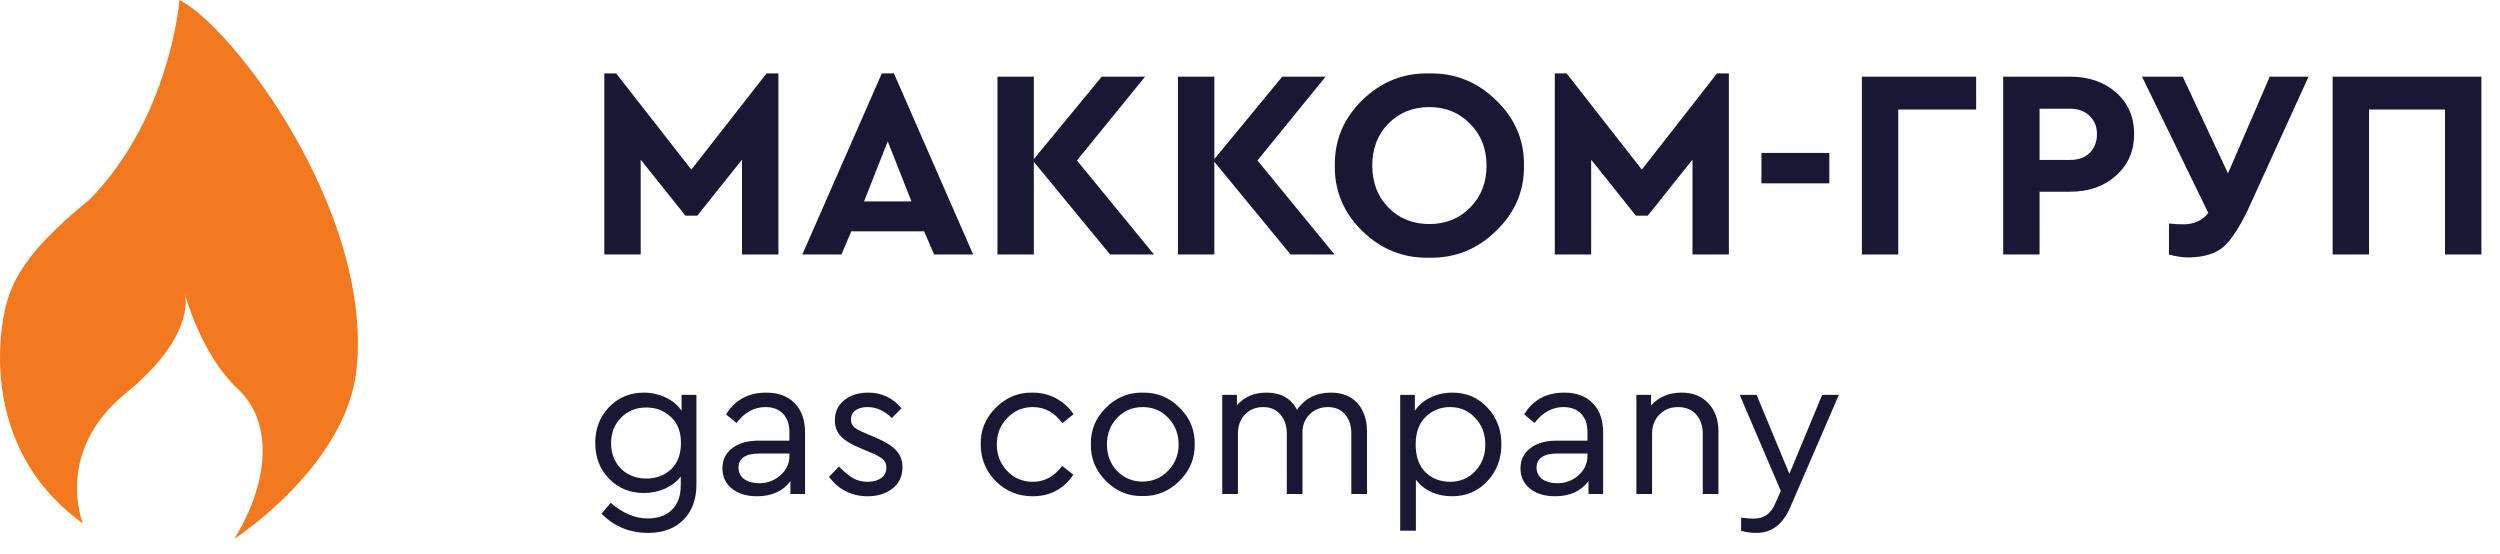
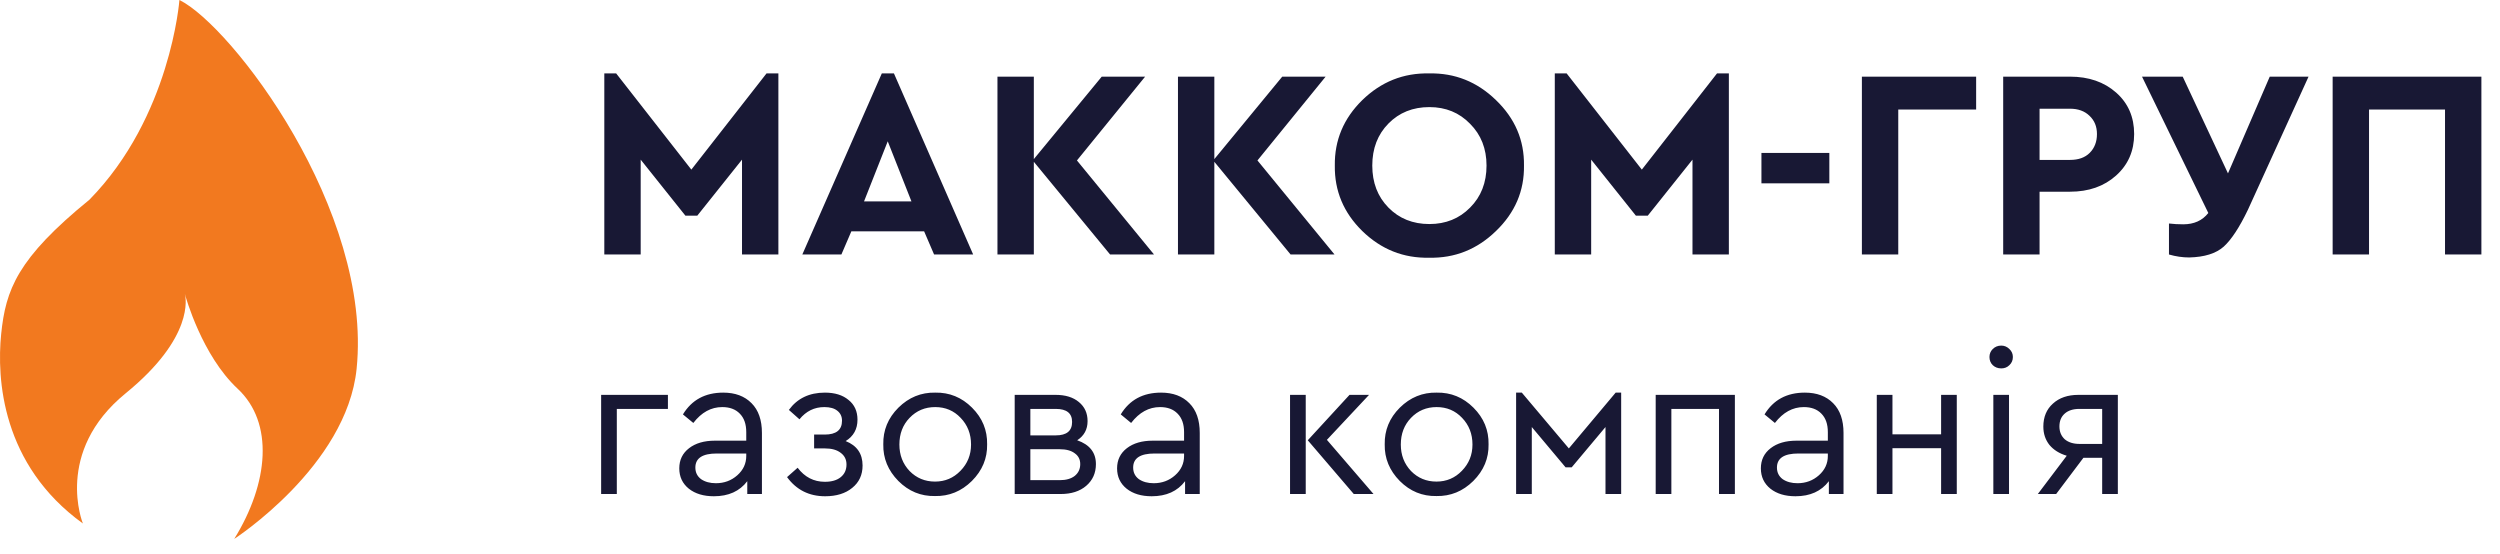
<svg xmlns="http://www.w3.org/2000/svg" width="167" height="37" viewBox="0 0 167 37" fill="none">
-   <path d="M51.204 4.904H51.996V17H49.566V10.664L46.578 14.408H45.786L42.798 10.664V17H40.368V4.904H41.16L46.182 11.33L51.204 4.904ZM62.397 17L61.731 15.452H56.871L56.205 17H53.595L58.905 4.904H59.715L65.007 17H62.397ZM60.885 13.454L59.301 9.44L57.717 13.454H60.885ZM77.088 17H74.154L69.06 10.808V17H66.63V5.12H69.06V10.628L73.596 5.12H76.494L71.94 10.718L77.088 17ZM89.146 17H86.212L81.118 10.808V17H78.688V5.12H81.118V10.628L85.654 5.12H88.552L83.998 10.718L89.146 17ZM89.166 11.06C89.142 9.368 89.754 7.91 91.002 6.686C92.262 5.462 93.75 4.868 95.466 4.904C97.182 4.868 98.67 5.462 99.93 6.686C101.202 7.91 101.826 9.368 101.802 11.06C101.826 12.752 101.202 14.21 99.93 15.434C98.67 16.658 97.182 17.252 95.466 17.216C93.75 17.252 92.262 16.658 91.002 15.434C89.754 14.21 89.142 12.752 89.166 11.06ZM99.3 11.06C99.3 9.932 98.934 9.002 98.202 8.27C97.482 7.526 96.576 7.154 95.484 7.154C94.38 7.154 93.468 7.52 92.748 8.252C92.028 8.984 91.668 9.92 91.668 11.06C91.668 12.2 92.028 13.136 92.748 13.868C93.468 14.6 94.38 14.966 95.484 14.966C96.576 14.966 97.482 14.6 98.202 13.868C98.934 13.136 99.3 12.2 99.3 11.06ZM114.696 4.904H115.488V17H113.058V10.664L110.07 14.408H109.278L106.29 10.664V17H103.86V4.904H104.652L109.674 11.33L114.696 4.904ZM117.664 12.248V10.214H122.2V12.248H117.664ZM124.374 17V5.12H132.006V7.316H126.804V17H124.374ZM133.813 17V5.12H138.277C139.525 5.12 140.551 5.474 141.355 6.182C142.159 6.89 142.561 7.814 142.561 8.954C142.561 10.082 142.159 11.006 141.355 11.726C140.551 12.446 139.525 12.806 138.277 12.806H136.243V17H133.813ZM136.243 10.682H138.277C138.841 10.682 139.279 10.526 139.591 10.214C139.915 9.89 140.077 9.47 140.077 8.954C140.077 8.45 139.909 8.042 139.573 7.73C139.249 7.418 138.817 7.262 138.277 7.262H136.243V10.682ZM151.619 5.12H154.211L150.161 14.012C149.597 15.188 149.057 16.01 148.541 16.478C148.025 16.934 147.257 17.174 146.237 17.198C145.793 17.198 145.343 17.132 144.887 17V14.93C145.187 14.966 145.505 14.984 145.841 14.984C146.561 14.984 147.119 14.732 147.515 14.228L143.087 5.12H145.805L148.829 11.582L151.619 5.12ZM155.821 17V5.12H165.757V17H163.327V7.316H158.251V17H155.821ZM45.528 26.377H46.521V32.361C46.521 33.358 46.231 34.147 45.65 34.727C45.07 35.307 44.286 35.598 43.298 35.598C42.074 35.598 41.035 35.172 40.183 34.319L40.795 33.585C41.593 34.283 42.418 34.632 43.27 34.632C43.959 34.632 44.499 34.437 44.889 34.047C45.279 33.666 45.474 33.122 45.474 32.415V31.83C45.211 32.175 44.857 32.447 44.413 32.646C43.978 32.837 43.511 32.932 43.012 32.932C42.078 32.932 41.303 32.615 40.686 31.98C40.07 31.345 39.762 30.547 39.762 29.586C39.762 28.634 40.07 27.837 40.686 27.193C41.312 26.549 42.087 26.227 43.012 26.227C43.538 26.227 44.023 26.336 44.467 26.554C44.92 26.762 45.274 27.057 45.528 27.438V26.377ZM45.487 29.586C45.487 28.834 45.261 28.254 44.807 27.846C44.363 27.428 43.819 27.22 43.175 27.22C42.495 27.22 41.933 27.447 41.489 27.9C41.044 28.344 40.822 28.911 40.822 29.6C40.822 30.298 41.044 30.869 41.489 31.314C41.933 31.749 42.495 31.966 43.175 31.966C43.828 31.966 44.377 31.762 44.821 31.354C45.265 30.937 45.487 30.348 45.487 29.586ZM53.779 28.92V33H52.8V32.143C52.292 32.814 51.549 33.15 50.57 33.15C49.881 33.15 49.323 32.982 48.897 32.646C48.471 32.302 48.258 31.849 48.258 31.286C48.258 30.724 48.475 30.276 48.911 29.94C49.346 29.605 49.922 29.437 50.638 29.437H52.732V28.866C52.732 28.331 52.587 27.918 52.297 27.628C52.016 27.338 51.626 27.193 51.127 27.193C50.384 27.193 49.74 27.546 49.196 28.254L48.503 27.682C49.092 26.712 49.989 26.227 51.195 26.227C51.993 26.227 52.623 26.463 53.086 26.934C53.548 27.397 53.779 28.059 53.779 28.92ZM52.732 30.457V30.294H50.76C49.808 30.294 49.332 30.606 49.332 31.232C49.332 31.558 49.459 31.817 49.713 32.007C49.976 32.188 50.307 32.279 50.706 32.279C51.259 32.279 51.735 32.102 52.134 31.749C52.533 31.395 52.732 30.965 52.732 30.457ZM55.375 31.858L56.041 31.164C56.386 31.518 56.699 31.776 56.98 31.939C57.27 32.102 57.592 32.184 57.945 32.184C58.317 32.184 58.621 32.102 58.856 31.939C59.092 31.767 59.21 31.536 59.21 31.246C59.21 30.992 59.124 30.797 58.952 30.661C58.788 30.516 58.489 30.357 58.054 30.185L57.415 29.913C56.844 29.677 56.427 29.419 56.164 29.138C55.901 28.857 55.769 28.503 55.769 28.077C55.769 27.515 55.978 27.066 56.395 26.73C56.821 26.395 57.356 26.227 58 26.227C58.897 26.227 59.636 26.576 60.217 27.274L59.577 27.927C59.088 27.438 58.544 27.193 57.945 27.193C57.61 27.193 57.342 27.265 57.143 27.41C56.944 27.555 56.844 27.759 56.844 28.022C56.844 28.231 56.916 28.403 57.061 28.539C57.215 28.666 57.501 28.816 57.918 28.988L58.53 29.246C59.165 29.518 59.614 29.804 59.877 30.103C60.148 30.393 60.285 30.761 60.285 31.205C60.285 31.821 60.058 32.302 59.605 32.646C59.16 32.982 58.612 33.15 57.959 33.15C56.898 33.15 56.037 32.719 55.375 31.858ZM65.512 29.682C65.494 28.739 65.829 27.923 66.518 27.234C67.207 26.544 68.028 26.209 68.98 26.227C69.551 26.227 70.073 26.354 70.544 26.608C71.016 26.862 71.405 27.215 71.714 27.669L70.966 28.267C70.44 27.551 69.782 27.193 68.994 27.193C68.314 27.193 67.742 27.438 67.28 27.927C66.818 28.408 66.586 28.992 66.586 29.682C66.586 30.38 66.818 30.974 67.28 31.463C67.742 31.944 68.314 32.184 68.994 32.184C69.773 32.184 70.426 31.83 70.952 31.123L71.7 31.708C71.047 32.669 70.141 33.15 68.98 33.15C68.019 33.15 67.198 32.814 66.518 32.143C65.847 31.463 65.512 30.643 65.512 29.682ZM72.87 29.682C72.852 28.739 73.187 27.923 73.876 27.234C74.574 26.544 75.395 26.209 76.338 26.227C77.29 26.209 78.11 26.544 78.799 27.234C79.489 27.923 79.824 28.739 79.806 29.682C79.824 30.616 79.484 31.431 78.786 32.13C78.088 32.819 77.267 33.154 76.324 33.136C75.381 33.154 74.565 32.819 73.876 32.13C73.187 31.431 72.852 30.616 72.87 29.682ZM78.731 29.695C78.731 28.988 78.5 28.394 78.038 27.914C77.585 27.433 77.018 27.193 76.338 27.193C75.658 27.193 75.087 27.433 74.624 27.914C74.171 28.385 73.944 28.979 73.944 29.695C73.944 30.393 74.171 30.983 74.624 31.463C75.087 31.935 75.653 32.17 76.324 32.17C76.995 32.17 77.562 31.93 78.024 31.45C78.496 30.969 78.731 30.384 78.731 29.695ZM91.316 28.838V33H90.269V28.974C90.269 28.43 90.129 28 89.847 27.682C89.575 27.356 89.195 27.193 88.705 27.193C88.215 27.193 87.807 27.356 87.481 27.682C87.164 28.009 87.005 28.408 87.005 28.879V33H85.958V28.974C85.958 28.439 85.813 28.009 85.523 27.682C85.242 27.356 84.861 27.193 84.38 27.193C83.882 27.193 83.474 27.36 83.156 27.696C82.848 28.022 82.694 28.448 82.694 28.974V33H81.647V26.377H82.626V27.07C83.115 26.508 83.773 26.227 84.598 26.227C85.559 26.227 86.239 26.608 86.638 27.37C87.173 26.608 87.93 26.227 88.909 26.227C89.662 26.227 90.251 26.463 90.677 26.934C91.103 27.406 91.316 28.041 91.316 28.838ZM99.354 27.22C99.98 27.882 100.293 28.702 100.293 29.682C100.293 30.661 99.975 31.486 99.341 32.157C98.715 32.819 97.94 33.15 97.015 33.15C95.972 33.15 95.161 32.782 94.581 32.048V35.448H93.533V26.377H94.513V27.438C94.766 27.057 95.115 26.762 95.56 26.554C96.004 26.336 96.489 26.227 97.015 26.227C97.958 26.227 98.738 26.558 99.354 27.22ZM98.538 31.477C98.992 31.005 99.218 30.412 99.218 29.695C99.218 28.979 98.992 28.385 98.538 27.914C98.094 27.433 97.536 27.193 96.865 27.193C96.231 27.193 95.687 27.41 95.233 27.846C94.789 28.281 94.567 28.893 94.567 29.682C94.567 30.488 94.784 31.11 95.22 31.545C95.664 31.971 96.213 32.184 96.865 32.184C97.536 32.184 98.094 31.948 98.538 31.477ZM107.09 28.92V33H106.111V32.143C105.603 32.814 104.86 33.15 103.881 33.15C103.192 33.15 102.634 32.982 102.208 32.646C101.782 32.302 101.569 31.849 101.569 31.286C101.569 30.724 101.786 30.276 102.222 29.94C102.657 29.605 103.232 29.437 103.949 29.437H106.043V28.866C106.043 28.331 105.898 27.918 105.608 27.628C105.327 27.338 104.937 27.193 104.438 27.193C103.695 27.193 103.051 27.546 102.507 28.254L101.814 27.682C102.403 26.712 103.3 26.227 104.506 26.227C105.304 26.227 105.934 26.463 106.397 26.934C106.859 27.397 107.09 28.059 107.09 28.92ZM106.043 30.457V30.294H104.071C103.119 30.294 102.643 30.606 102.643 31.232C102.643 31.558 102.77 31.817 103.024 32.007C103.287 32.188 103.618 32.279 104.017 32.279C104.57 32.279 105.046 32.102 105.445 31.749C105.844 31.395 106.043 30.965 106.043 30.457ZM114.792 28.838V33H113.745V28.961C113.745 28.435 113.595 28.009 113.296 27.682C113.006 27.356 112.607 27.193 112.099 27.193C111.592 27.193 111.175 27.36 110.848 27.696C110.522 28.022 110.359 28.444 110.359 28.961V33H109.311V26.377H110.291V27.084C110.807 26.513 111.487 26.227 112.331 26.227C113.092 26.227 113.691 26.468 114.126 26.948C114.57 27.419 114.792 28.05 114.792 28.838ZM121.72 26.377H122.835L119.571 33.925C119.082 35.04 118.334 35.598 117.327 35.598C116.974 35.598 116.634 35.552 116.307 35.462V34.578C116.688 34.623 116.956 34.646 117.11 34.646C117.472 34.646 117.772 34.564 118.007 34.401C118.243 34.247 118.443 33.975 118.606 33.585L118.959 32.796L116.212 26.377H117.341L119.531 31.654L121.72 26.377Z" fill="#181834" />
+   <path d="M51.204 4.904H51.996V17H49.566V10.664L46.578 14.408H45.786L42.798 10.664V17H40.368V4.904H41.16L46.182 11.33L51.204 4.904ZM62.397 17L61.731 15.452H56.871L56.205 17H53.595L58.905 4.904H59.715L65.007 17H62.397ZM60.885 13.454L59.301 9.44L57.717 13.454H60.885ZM77.088 17H74.154L69.06 10.808V17H66.63V5.12H69.06V10.628L73.596 5.12H76.494L71.94 10.718L77.088 17ZM89.146 17H86.212L81.118 10.808V17H78.688V5.12H81.118V10.628L85.654 5.12H88.552L83.998 10.718L89.146 17ZM89.166 11.06C89.142 9.368 89.754 7.91 91.002 6.686C92.262 5.462 93.75 4.868 95.466 4.904C97.182 4.868 98.67 5.462 99.93 6.686C101.202 7.91 101.826 9.368 101.802 11.06C101.826 12.752 101.202 14.21 99.93 15.434C98.67 16.658 97.182 17.252 95.466 17.216C93.75 17.252 92.262 16.658 91.002 15.434C89.754 14.21 89.142 12.752 89.166 11.06ZM99.3 11.06C99.3 9.932 98.934 9.002 98.202 8.27C97.482 7.526 96.576 7.154 95.484 7.154C94.38 7.154 93.468 7.52 92.748 8.252C92.028 8.984 91.668 9.92 91.668 11.06C91.668 12.2 92.028 13.136 92.748 13.868C93.468 14.6 94.38 14.966 95.484 14.966C96.576 14.966 97.482 14.6 98.202 13.868C98.934 13.136 99.3 12.2 99.3 11.06ZM114.696 4.904H115.488V17H113.058V10.664L110.07 14.408H109.278L106.29 10.664V17H103.86V4.904H104.652L109.674 11.33L114.696 4.904ZM117.664 12.248V10.214H122.2V12.248H117.664ZM124.374 17V5.12H132.006V7.316H126.804V17H124.374ZM133.813 17V5.12H138.277C139.525 5.12 140.551 5.474 141.355 6.182C142.159 6.89 142.561 7.814 142.561 8.954C142.561 10.082 142.159 11.006 141.355 11.726C140.551 12.446 139.525 12.806 138.277 12.806H136.243V17H133.813ZM136.243 10.682H138.277C138.841 10.682 139.279 10.526 139.591 10.214C139.915 9.89 140.077 9.47 140.077 8.954C140.077 8.45 139.909 8.042 139.573 7.73C139.249 7.418 138.817 7.262 138.277 7.262H136.243V10.682ZM151.619 5.12H154.211L150.161 14.012C149.597 15.188 149.057 16.01 148.541 16.478C148.025 16.934 147.257 17.174 146.237 17.198C145.793 17.198 145.343 17.132 144.887 17V14.93C145.187 14.966 145.505 14.984 145.841 14.984C146.561 14.984 147.119 14.732 147.515 14.228L143.087 5.12H145.805L148.829 11.582L151.619 5.12ZM155.821 17V5.12H165.757V17H163.327V7.316H158.251V17H155.821ZM40.156 33V26.377H44.617V27.315H41.203V33H40.156ZM50.897 28.92V33H49.918V32.143C49.41 32.814 48.667 33.15 47.688 33.15C46.999 33.15 46.441 32.982 46.015 32.646C45.589 32.302 45.376 31.849 45.376 31.286C45.376 30.724 45.593 30.276 46.029 29.94C46.464 29.605 47.039 29.437 47.756 29.437H49.85V28.866C49.85 28.331 49.705 27.918 49.415 27.628C49.134 27.338 48.744 27.193 48.245 27.193C47.502 27.193 46.858 27.546 46.314 28.254L45.62 27.682C46.21 26.712 47.108 26.227 48.313 26.227C49.111 26.227 49.741 26.463 50.204 26.934C50.666 27.397 50.897 28.059 50.897 28.92ZM49.85 30.457V30.294H47.878C46.926 30.294 46.45 30.606 46.45 31.232C46.45 31.558 46.577 31.817 46.831 32.007C47.094 32.188 47.425 32.279 47.824 32.279C48.377 32.279 48.853 32.102 49.252 31.749C49.651 31.395 49.85 30.965 49.85 30.457ZM57.62 31.096C57.62 31.722 57.389 32.22 56.926 32.592C56.473 32.964 55.87 33.15 55.118 33.15C54.048 33.15 53.2 32.724 52.575 31.871L53.282 31.246C53.753 31.871 54.361 32.184 55.104 32.184C55.557 32.184 55.911 32.08 56.165 31.871C56.419 31.663 56.546 31.382 56.546 31.028C56.546 30.702 56.419 30.443 56.165 30.253C55.911 30.053 55.557 29.954 55.104 29.954H54.383V29.029H55.09C55.861 29.029 56.246 28.721 56.246 28.104C56.246 27.823 56.142 27.601 55.934 27.438C55.734 27.274 55.444 27.193 55.063 27.193C54.401 27.193 53.848 27.465 53.404 28.009L52.697 27.383C53.259 26.613 54.061 26.227 55.104 26.227C55.766 26.227 56.292 26.39 56.682 26.717C57.081 27.034 57.28 27.474 57.28 28.036C57.28 28.662 57.017 29.138 56.491 29.464C57.244 29.763 57.62 30.307 57.62 31.096ZM59.004 29.682C58.986 28.739 59.322 27.923 60.011 27.234C60.709 26.544 61.529 26.209 62.472 26.227C63.424 26.209 64.245 26.544 64.934 27.234C65.623 27.923 65.958 28.739 65.94 29.682C65.958 30.616 65.618 31.431 64.92 32.13C64.222 32.819 63.402 33.154 62.459 33.136C61.516 33.154 60.7 32.819 60.011 32.13C59.322 31.431 58.986 30.616 59.004 29.682ZM64.866 29.695C64.866 28.988 64.635 28.394 64.172 27.914C63.719 27.433 63.152 27.193 62.472 27.193C61.792 27.193 61.221 27.433 60.759 27.914C60.305 28.385 60.079 28.979 60.079 29.695C60.079 30.393 60.305 30.983 60.759 31.463C61.221 31.935 61.788 32.17 62.459 32.17C63.13 32.17 63.696 31.93 64.159 31.45C64.63 30.969 64.866 30.384 64.866 29.695ZM73.207 31.001C73.207 31.599 72.99 32.084 72.555 32.456C72.129 32.819 71.562 33 70.855 33H67.781V26.377H70.515C71.167 26.377 71.684 26.535 72.065 26.853C72.455 27.17 72.65 27.596 72.65 28.131C72.65 28.684 72.419 29.11 71.956 29.41C72.79 29.7 73.207 30.23 73.207 31.001ZM68.828 27.315V29.083H70.528C71.254 29.083 71.616 28.784 71.616 28.186C71.616 27.605 71.254 27.315 70.528 27.315H68.828ZM72.16 31.001C72.16 30.692 72.038 30.452 71.793 30.28C71.557 30.099 71.222 30.008 70.787 30.008H68.828V32.075H70.787C71.213 32.075 71.548 31.98 71.793 31.79C72.038 31.59 72.16 31.327 72.16 31.001ZM80.143 28.92V33H79.163V32.143C78.656 32.814 77.912 33.15 76.933 33.15C76.244 33.15 75.686 32.982 75.26 32.646C74.834 32.302 74.621 31.849 74.621 31.286C74.621 30.724 74.839 30.276 75.274 29.94C75.709 29.605 76.285 29.437 77.001 29.437H79.096V28.866C79.096 28.331 78.95 27.918 78.66 27.628C78.379 27.338 77.989 27.193 77.491 27.193C76.747 27.193 76.103 27.546 75.559 28.254L74.866 27.682C75.455 26.712 76.353 26.227 77.559 26.227C78.356 26.227 78.987 26.463 79.449 26.934C79.912 27.397 80.143 28.059 80.143 28.92ZM79.096 30.457V30.294H77.124C76.171 30.294 75.695 30.606 75.695 31.232C75.695 31.558 75.822 31.817 76.076 32.007C76.339 32.188 76.67 32.279 77.069 32.279C77.622 32.279 78.098 32.102 78.497 31.749C78.896 31.395 79.096 30.965 79.096 30.457ZM86.175 33V26.377H87.223V33H86.175ZM88.637 29.382L91.751 33H90.432L87.359 29.41L90.147 26.377H91.452L88.637 29.382ZM92.499 29.682C92.481 28.739 92.817 27.923 93.506 27.234C94.204 26.544 95.025 26.209 95.968 26.227C96.919 26.209 97.74 26.544 98.429 27.234C99.118 27.923 99.454 28.739 99.436 29.682C99.454 30.616 99.114 31.431 98.415 32.13C97.717 32.819 96.897 33.154 95.954 33.136C95.011 33.154 94.195 32.819 93.506 32.13C92.817 31.431 92.481 30.616 92.499 29.682ZM98.361 29.695C98.361 28.988 98.13 28.394 97.668 27.914C97.214 27.433 96.647 27.193 95.968 27.193C95.287 27.193 94.716 27.433 94.254 27.914C93.801 28.385 93.574 28.979 93.574 29.695C93.574 30.393 93.801 30.983 94.254 31.463C94.716 31.935 95.283 32.17 95.954 32.17C96.625 32.17 97.192 31.93 97.654 31.45C98.125 30.969 98.361 30.384 98.361 29.695ZM101.276 33V26.227H101.657L104.799 29.954L107.927 26.227H108.294V33H107.247V28.526L104.989 31.218H104.581L102.324 28.526V33H101.276ZM110.6 33V26.377H115.89V33H114.829V27.315H111.647V33H110.6ZM123.147 28.92V33H122.168V32.143C121.66 32.814 120.917 33.15 119.938 33.15C119.249 33.15 118.691 32.982 118.265 32.646C117.839 32.302 117.626 31.849 117.626 31.286C117.626 30.724 117.843 30.276 118.279 29.94C118.714 29.605 119.289 29.437 120.006 29.437H122.1V28.866C122.1 28.331 121.955 27.918 121.665 27.628C121.384 27.338 120.994 27.193 120.495 27.193C119.752 27.193 119.108 27.546 118.564 28.254L117.871 27.682C118.46 26.712 119.357 26.227 120.563 26.227C121.361 26.227 121.991 26.463 122.454 26.934C122.916 27.397 123.147 28.059 123.147 28.92ZM122.1 30.457V30.294H120.128C119.176 30.294 118.7 30.606 118.7 31.232C118.7 31.558 118.827 31.817 119.081 32.007C119.344 32.188 119.675 32.279 120.074 32.279C120.627 32.279 121.103 32.102 121.502 31.749C121.901 31.395 122.1 30.965 122.1 30.457ZM125.369 33V26.377H126.416V29.015H129.666V26.377H130.713V33H129.666V29.94H126.416V33H125.369ZM132.896 23.847C132.896 23.639 132.969 23.462 133.114 23.317C133.268 23.163 133.459 23.086 133.685 23.086C133.894 23.086 134.075 23.163 134.229 23.317C134.383 23.462 134.46 23.639 134.46 23.847C134.46 24.065 134.383 24.246 134.229 24.391C134.084 24.536 133.903 24.609 133.685 24.609C133.459 24.609 133.268 24.536 133.114 24.391C132.969 24.246 132.896 24.065 132.896 23.847ZM133.155 33V26.377H134.202V33H133.155ZM138.834 26.377H141.472V33H140.425V30.579H139.174L137.351 33H136.127L138.059 30.443C137.569 30.298 137.184 30.058 136.903 29.722C136.631 29.378 136.495 28.97 136.495 28.498C136.495 27.855 136.708 27.342 137.134 26.962C137.56 26.572 138.127 26.377 138.834 26.377ZM140.425 29.654V27.315H138.902C138.485 27.315 138.158 27.419 137.923 27.628C137.687 27.837 137.569 28.122 137.569 28.485C137.569 28.838 137.687 29.124 137.923 29.342C138.167 29.55 138.498 29.654 138.915 29.654H140.425Z" fill="#181834" />
  <path d="M11.985 0C11.985 0 11.405 7.803 5.975 13.339C1.15 17.267 0.378 19.355 0.078 22.318C-0.223 25.294 0.104 31.045 5.537 34.969C5.537 34.969 3.583 30.194 8.395 26.272C12.983 22.533 12.417 19.876 12.347 19.631C12.404 19.839 13.491 23.744 15.872 25.964C18.314 28.241 17.956 32.267 15.646 36C15.646 36 23.156 31.145 23.822 24.636C24.899 14.038 15.479 1.721 11.985 0Z" fill="#F2791F" />
</svg>
